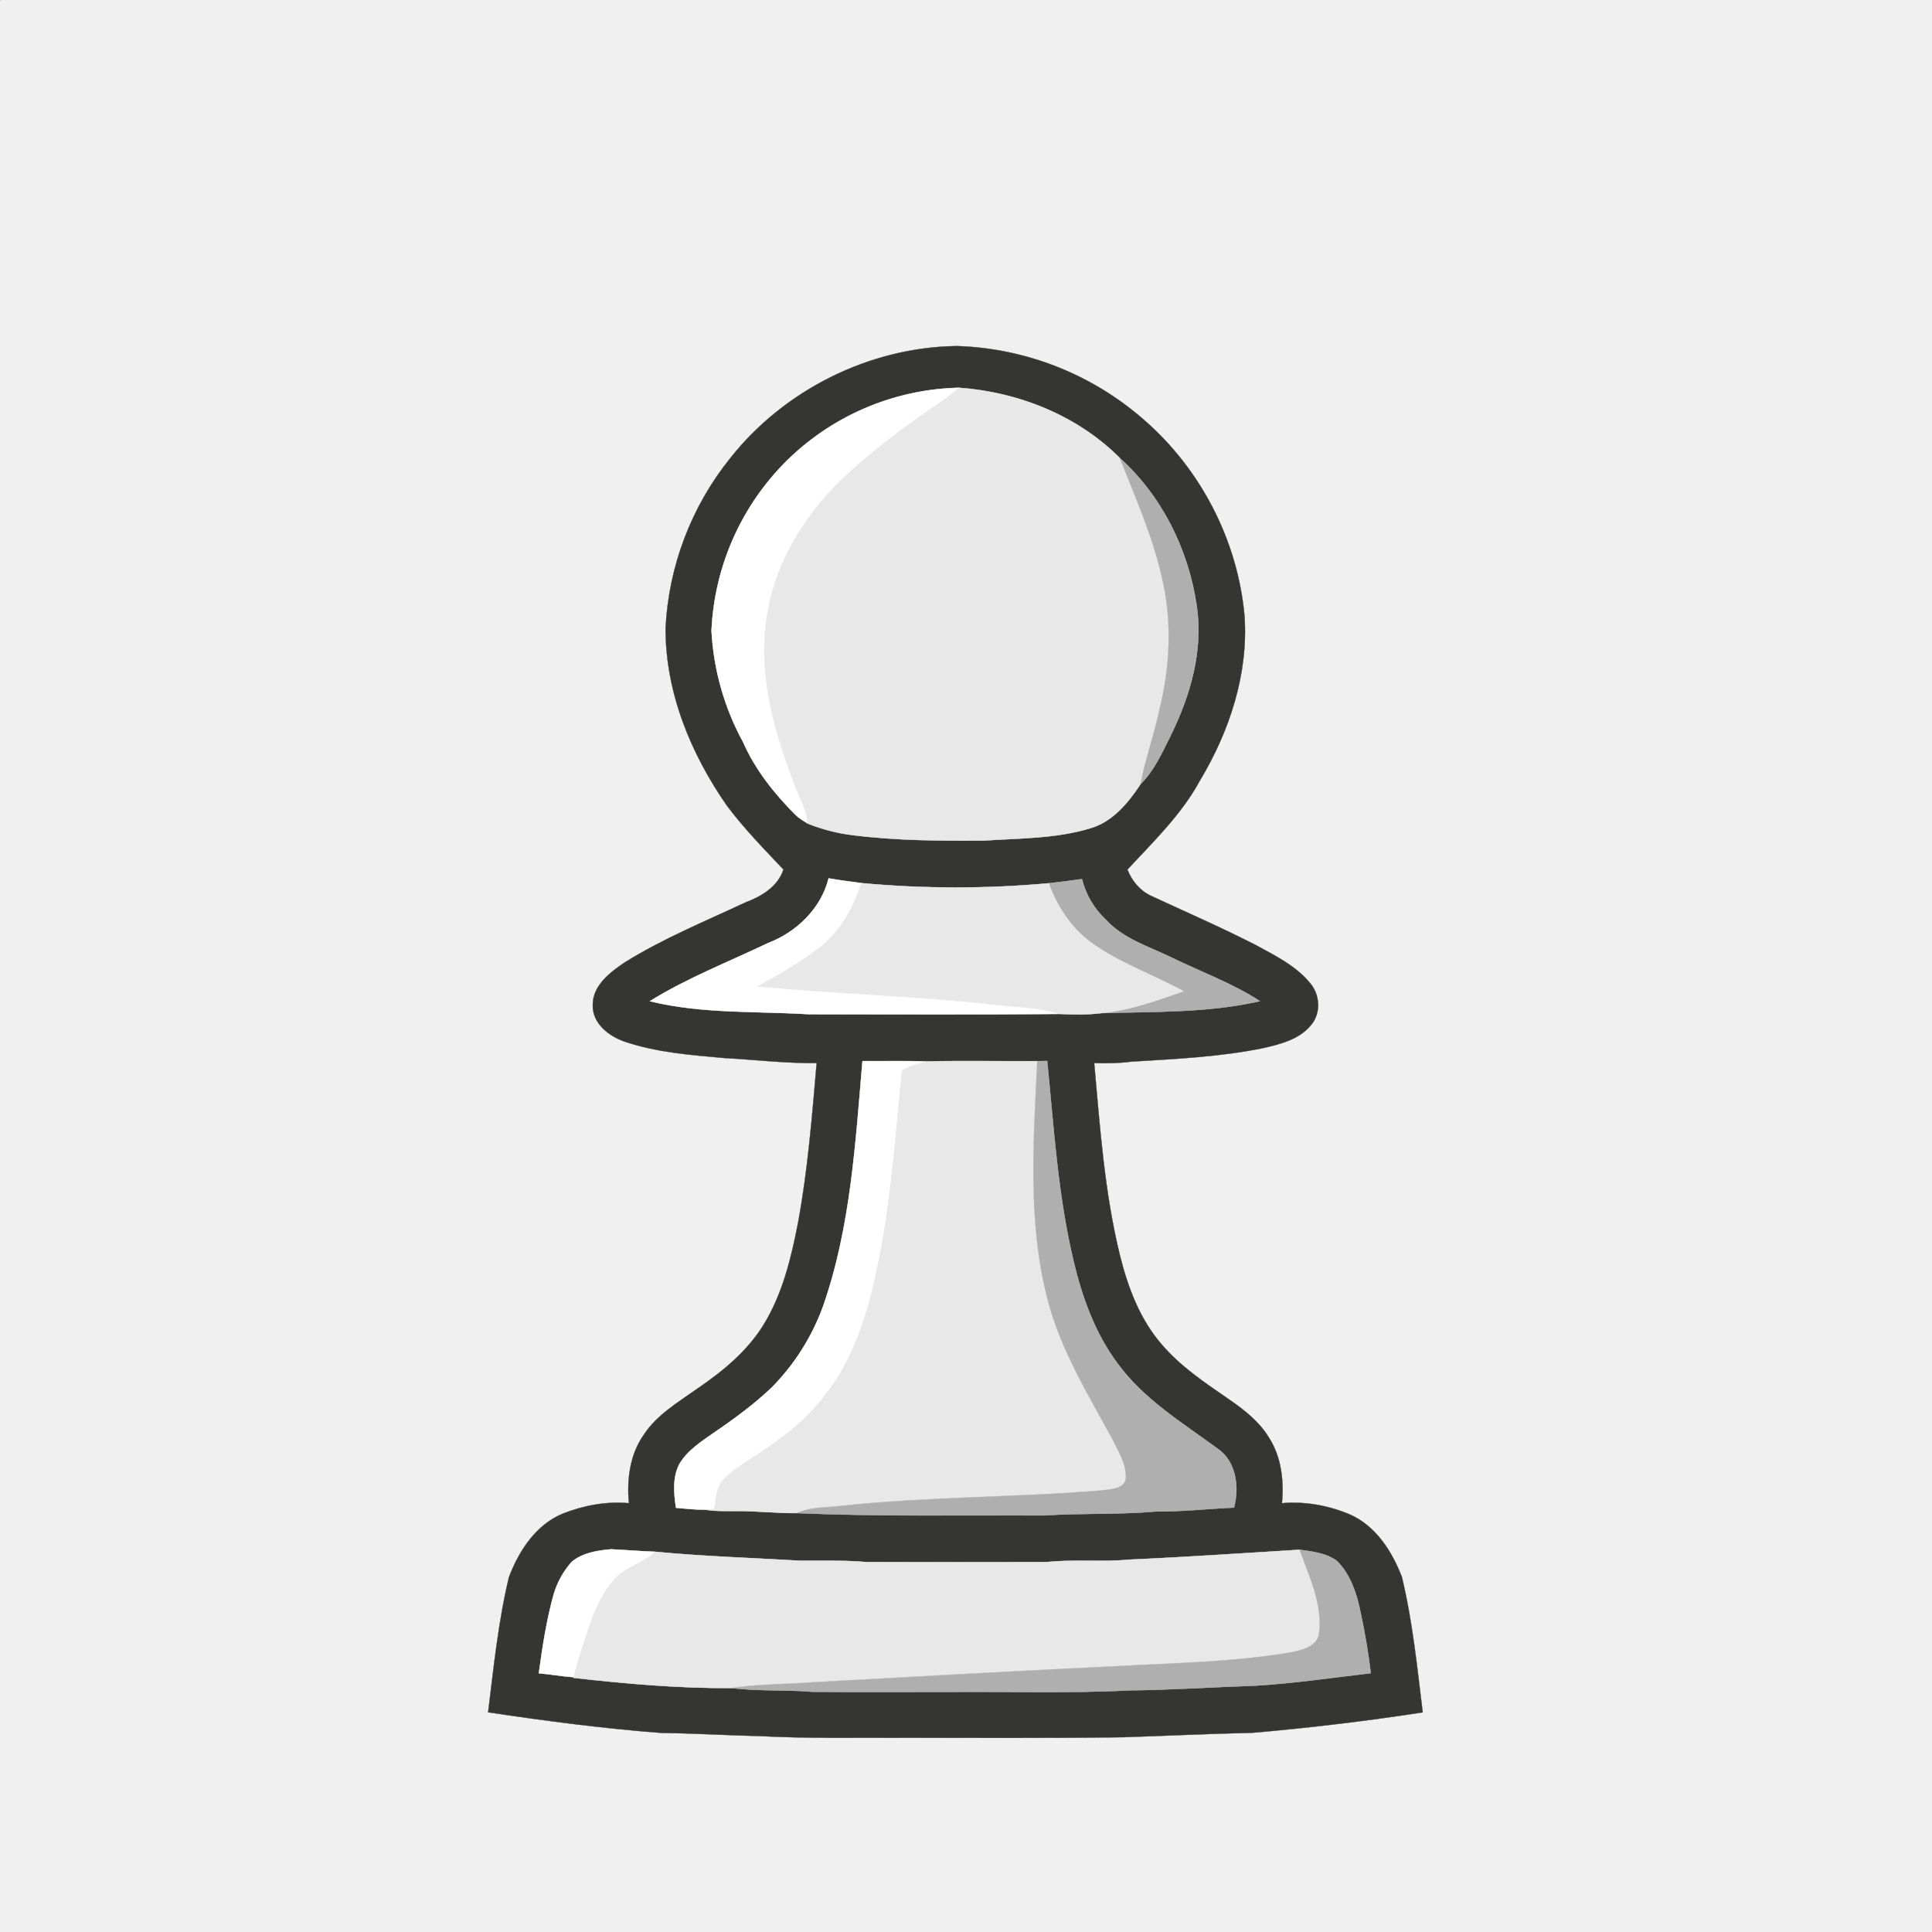
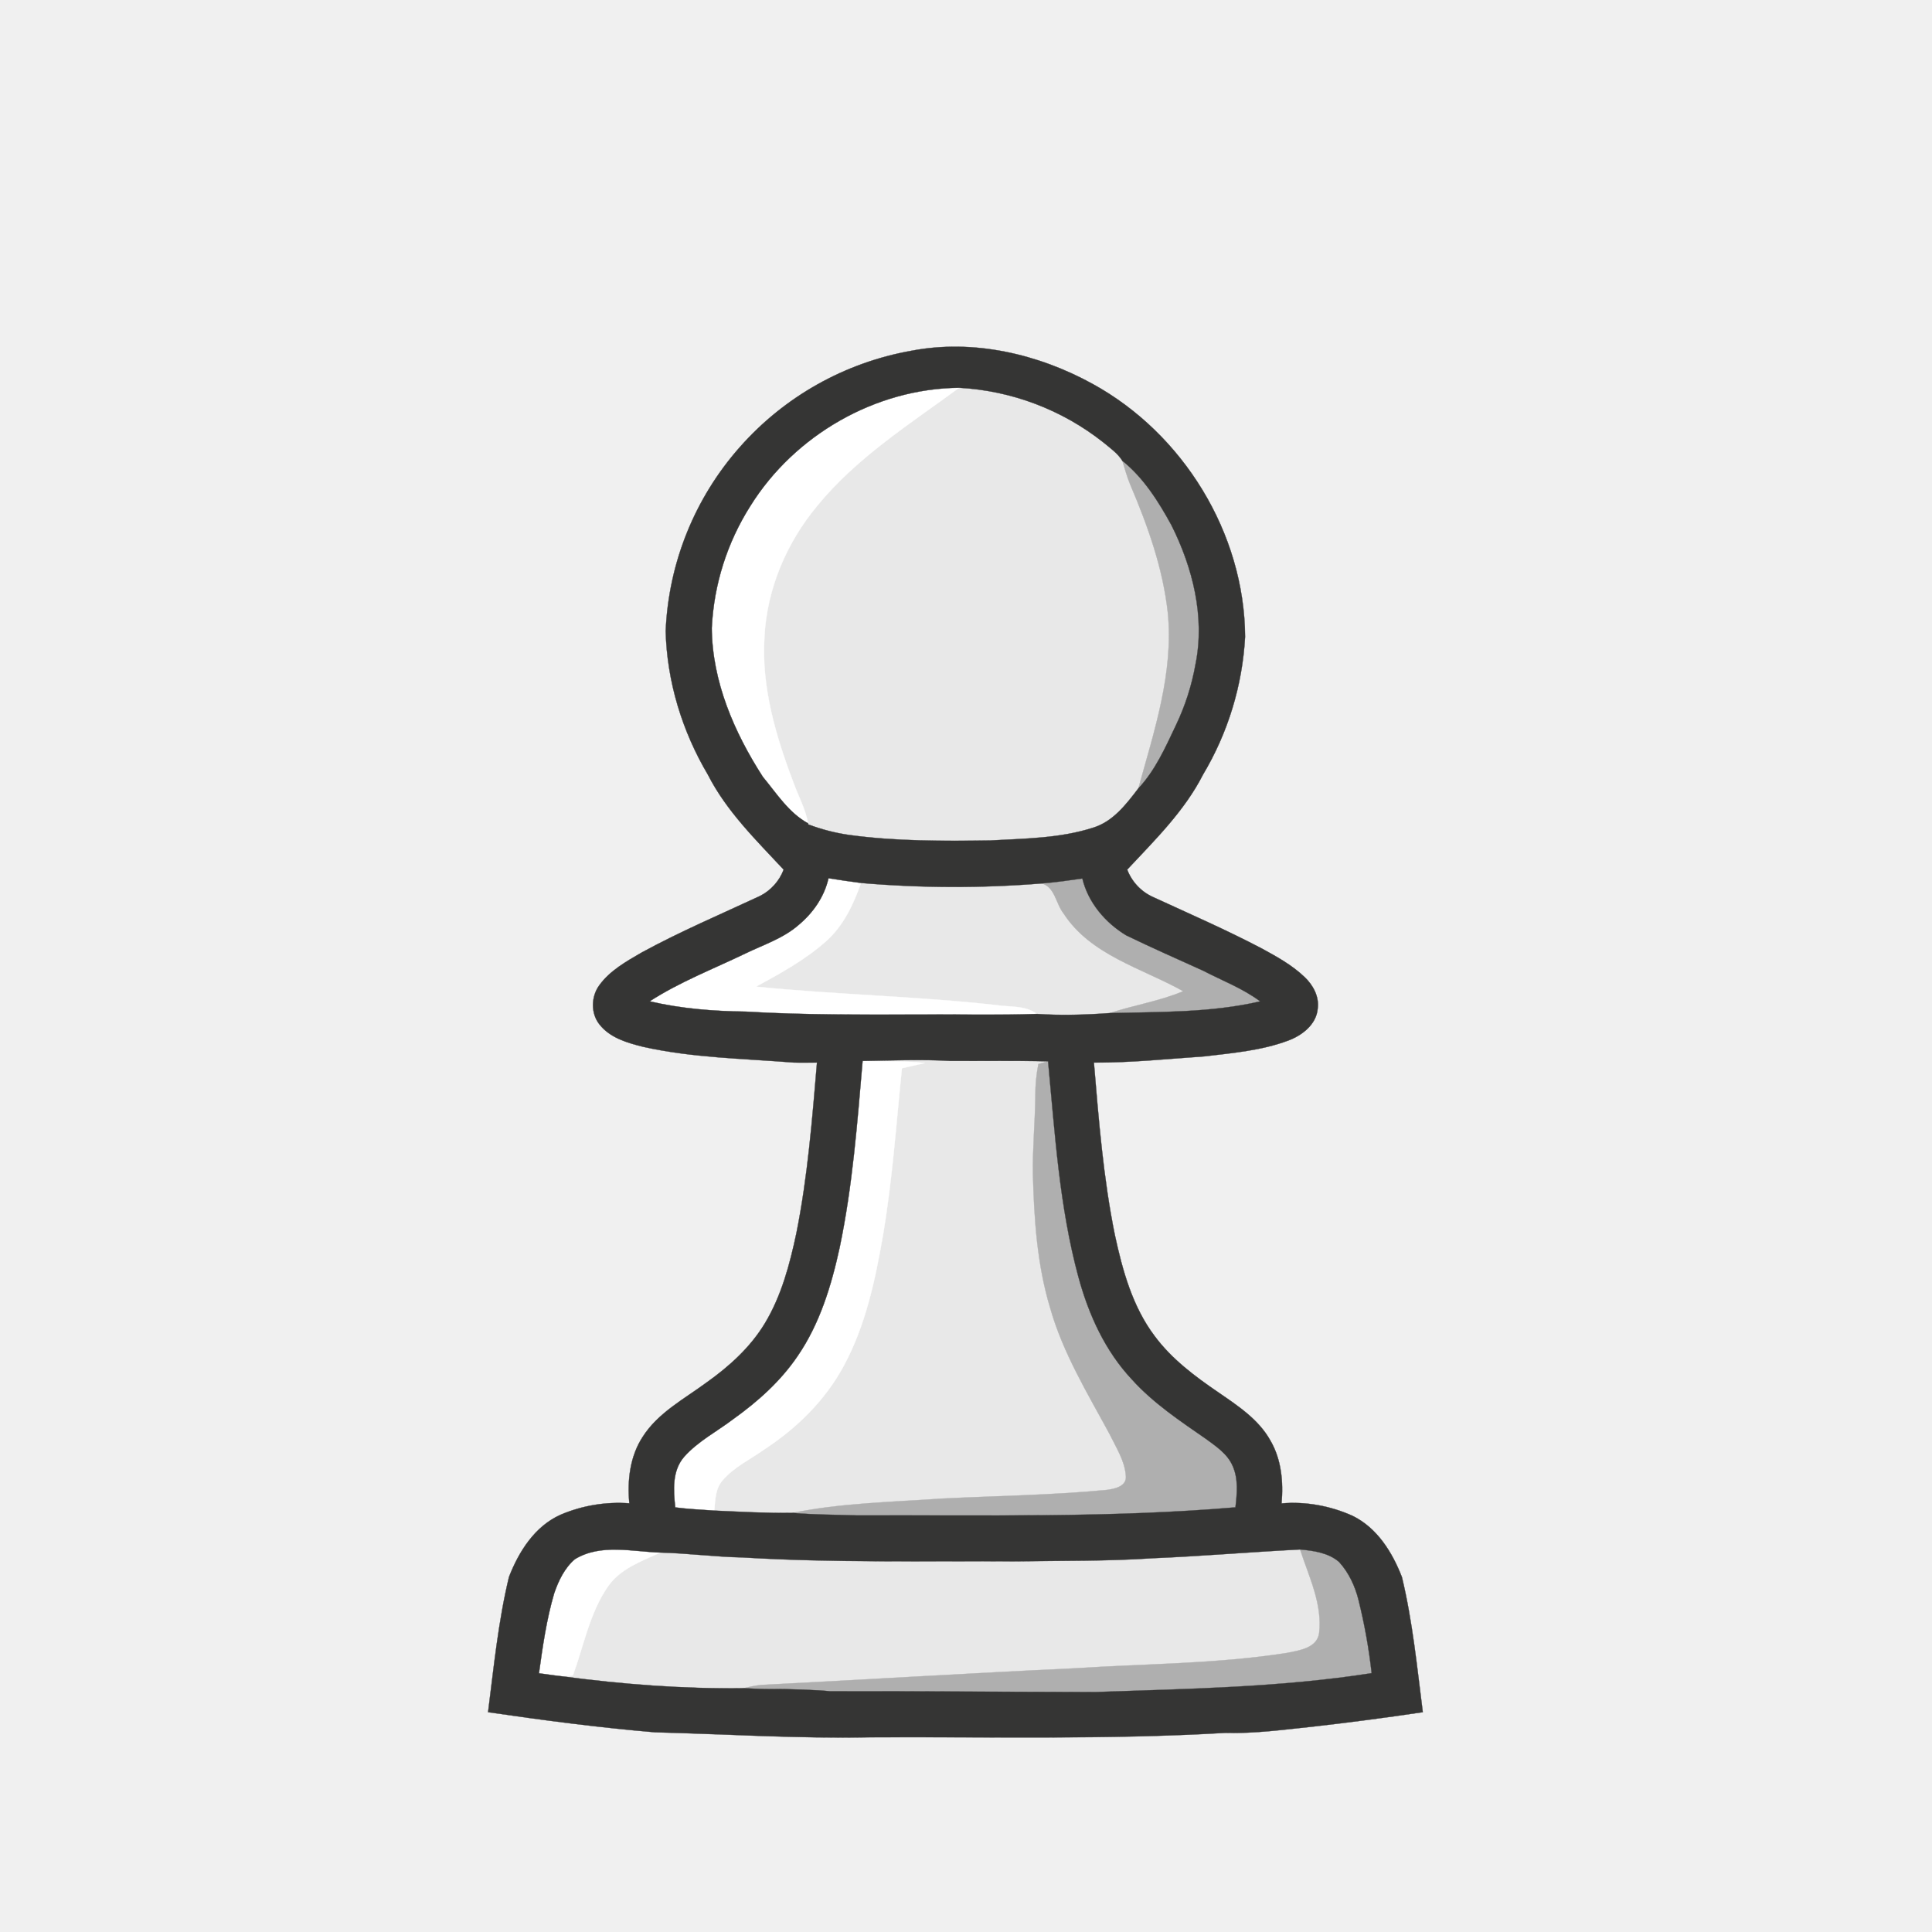
<svg xmlns="http://www.w3.org/2000/svg" viewBox="0 0 640 640">
-   <path fill="#353534" stroke="#353534" stroke-width=".09" d="M0 0h.06A.17.17 0 0 0 0 .06V0ZM241.83 151.87c17.9-22.71 46.21-36.86 75.15-37.23A98.64 98.64 0 0 1 379 139.12c18.83 16.36 31.07 40.11 33.26 64.98 1.3 19.15-4.98 38.18-14.77 54.46-6.09 11.24-15.39 20.21-24.02 29.48 1.43 3.71 4.14 7 7.79 8.7 11.59 5.38 23.31 10.48 34.69 16.3 6.52 3.56 13.51 6.96 18.25 12.89 3.07 3.77 3.37 9.68.21 13.5-3.97 4.99-10.55 6.53-16.47 7.87-14.2 2.83-28.71 3.49-43.13 4.38-4.1.55-8.23.57-12.35.47 1.93 21.36 3.41 42.9 8.55 63.79 2.63 10.51 6.55 21.03 13.74 29.32 6.33 7.48 14.58 12.91 22.57 18.44 5.03 3.47 9.98 7.38 13.16 12.72 4.01 6.37 4.86 14.18 4.18 21.54 7.68-.68 15.55.77 22.63 3.78 8.54 3.84 13.85 12.21 17.1 20.65 3.55 14.73 5.05 29.84 6.9 44.85a852.76 852.76 0 0 1-56.34 6.76c-14.31.32-28.61 1.01-42.92 1.48-25.03.35-50.06.16-75.08.18-14.98-.05-29.98.23-44.94-.55-11-.24-21.99-.94-32.99-1.06-19.19-1.47-38.29-3.98-57.32-6.83 1.86-14.98 3.36-30.07 6.9-44.78 3.31-8.72 8.9-17.33 17.84-21.03 6.9-2.72 14.47-4.14 21.9-3.45-.74-7.79.31-16.13 4.92-22.67 4.38-6.68 11.42-10.79 17.79-15.31 8.37-5.71 16.44-12.32 21.83-21.03 6.31-10.23 9.19-22.09 11.46-33.77 3.25-17.52 4.66-35.31 6.19-53.04-10.2.14-20.35-1.1-30.52-1.65-11.1-.99-22.39-1.83-33.01-5.42-5.25-1.77-10.76-6.01-10.64-12.07-.08-6.5 5.67-10.86 10.54-14.15 12.65-7.91 26.53-13.57 40-19.89 5.33-2 10.75-5.19 12.63-10.92-6.44-6.81-13.02-13.55-18.66-21.06-12.04-17.25-20.49-37.72-20.38-59.01a97.58 97.58 0 0 1 21.34-56.1m17.78 1.78a84.56 84.56 0 0 0-23.91 55.32 86.44 86.44 0 0 0 10.47 36.87c4.03 9.15 10.33 17.06 17.35 24.09 1.18 1.17 2.63 1.97 4.02 2.87a58.5 58.5 0 0 0 14.85 3.84c14.48 1.83 29.08 1.92 43.65 1.8 11.74-.78 23.76-.62 35.13-4.07 7.41-2.13 12.6-8.48 16.66-14.63 4.54-4.45 7.15-10.43 9.96-16.04 6.57-13.28 10.9-28.36 8.61-43.25-2.73-18.42-11.52-36.21-25.43-48.7-14-14.08-33.6-21.88-53.26-23.3a83.97 83.97 0 0 0-58.1 25.2m14.88 137.31c-2.47 9.95-10.59 17.82-20.01 21.41-13.13 6.29-26.82 11.58-39.22 19.29 17.26 4.23 35.13 3.25 52.72 4.32 27.62-.02 55.26.17 82.88-.1 4.61.2 9.29.33 13.89-.26 17.57-.52 35.38-.04 52.64-3.97-9.24-5.99-19.63-9.75-29.49-14.55-7.43-3.61-15.78-6.12-21.51-12.39a27.4 27.4 0 0 1-7.97-13.51c-3.67.48-7.34 1-11.02 1.39a339.54 339.54 0 0 1-62.15-.06c-3.6-.49-7.19-.95-10.76-1.57m11.22 60.53c-2.34 27.28-3.92 55.13-13.03 81.18a74.36 74.36 0 0 1-17.07 27c-5.86 5.56-12.37 10.35-19.04 14.88-4.26 2.98-8.87 5.91-11.56 10.5-2.26 4.44-1.8 9.66-1.08 14.43 3.21.3 6.43.64 9.66.62 3.44.58 6.95.43 10.44.46 6.67-.06 13.31.75 19.98.68 27.3 1.16 54.63.66 81.94.77 12.33-.83 24.71-.22 37.03-1.31 8.63.08 17.2-.92 25.81-1.28 1.8-6.86.76-15.41-5.57-19.63-11.62-8.53-24.29-16.22-32.94-28.05-7.54-10.05-11.84-22.09-14.7-34.22-5.14-21.67-6.48-43.97-8.68-66.06l-3.29.05c-12.28.09-24.58-.22-36.84.11-7.02-.27-14.04-.06-21.06-.13m-83.28 161.73c-4.54.39-9.43 1.15-13.04 4.16a28.32 28.32 0 0 0-5.97 10.73c-2.38 8.57-3.73 17.38-4.93 26.18 3.86.35 7.68 1.03 11.54 1.31l-.05.21c17.39 1.93 34.87 3.53 52.37 3.36 8.85 1.15 17.78.5 26.65 1.26 14.67.15 29.35.02 44.03.06 20.35-.21 40.73.51 61.07-.53 13.96-.14 27.9-1.09 41.86-1.56 12.77-.78 25.43-2.65 38.13-4.13a215.2 215.2 0 0 0-3.36-20.06c-1.23-6.18-3.3-12.54-7.82-17.12-3.57-2.63-8.13-3.14-12.39-3.72-18.79 1.14-37.58 2.45-56.39 3.27-9.02.87-18.09-.14-27.11.79-19.99.1-39.99.03-59.98.03-7.34-.65-14.71-.4-22.07-.46-15.97-.94-31.97-1.41-47.9-2.96-4.89-.17-9.76-.59-14.64-.82Z" />
-   <path fill="#fff" stroke="#fff" stroke-width=".09" d="M259.61 153.65a83.97 83.97 0 0 1 58.1-25.2 70.27 70.27 0 0 1-6.33 4.94c-11.48 7.66-22.53 16-32.6 25.45-12.93 12.6-22.81 29.03-24.98 47.18-2.39 17.89 2.5 35.74 8.83 52.33 1.57 4.84 4.54 9.27 4.91 14.45-1.39-.9-2.84-1.7-4.02-2.87-7.02-7.03-13.32-14.94-17.35-24.09a86.44 86.44 0 0 1-10.47-36.87 84.56 84.56 0 0 1 23.91-55.32Z" />
-   <path fill="#e8e8e8" stroke="#e8e8e8" stroke-width=".09" d="M317.71 128.45c19.66 1.42 39.26 9.22 53.26 23.3 5.11 12.93 10.81 25.73 13.89 39.36 3.5 14.4 2.79 29.6-.77 43.92-1.72 8.33-4.69 16.34-6.26 24.71-4.06 6.15-9.25 12.5-16.66 14.63-11.37 3.45-23.39 3.29-35.13 4.07-14.57.12-29.17.03-43.65-1.8a58.5 58.5 0 0 1-14.85-3.84c-.37-5.18-3.34-9.61-4.91-14.45-6.33-16.59-11.22-34.44-8.83-52.33 2.17-18.15 12.05-34.58 24.98-47.18 10.07-9.45 21.12-17.79 32.6-25.45 2.22-1.5 4.3-3.2 6.33-4.94Z" />
-   <path fill="#afafaf" stroke="#afafaf" stroke-width=".09" d="M370.97 151.75c13.91 12.49 22.7 30.28 25.43 48.7 2.29 14.89-2.04 29.97-8.61 43.25-2.81 5.61-5.42 11.59-9.96 16.04 1.57-8.37 4.54-16.38 6.26-24.71 3.56-14.32 4.27-29.52.77-43.92-3.08-13.63-8.78-26.43-13.89-39.36Z" />
-   <path fill="#fff" stroke="#fff" stroke-width=".09" d="M274.49 290.96c3.57.62 7.16 1.08 10.76 1.57-2.6 8.85-7.65 17.1-15.22 22.53a151.72 151.72 0 0 1-19.21 11.7c26 2.43 52.14 3.16 78.11 5.97 7.33.93 14.84.84 21.93 3.15-27.62.27-55.26.08-82.88.1-17.59-1.07-35.46-.09-52.72-4.32 12.4-7.71 26.09-13 39.22-19.29 9.42-3.59 17.54-11.46 20.01-21.41Z" />
-   <path fill="#afafaf" stroke="#afafaf" stroke-width=".09" d="M347.4 292.59c3.68-.39 7.35-.91 11.02-1.39a27.4 27.4 0 0 0 7.97 13.51c5.73 6.27 14.08 8.78 21.51 12.39 9.86 4.8 20.25 8.56 29.49 14.55-17.26 3.93-35.07 3.45-52.64 3.97 9.44-.9 18.38-4.13 27.26-7.26-9.84-5.42-20.63-9.14-29.87-15.62-6.98-4.87-11.9-12.2-14.74-20.15Z" />
-   <path fill="#e8e8e8" stroke="#e8e8e8" stroke-width=".09" d="M285.25 292.53a339.54 339.54 0 0 0 62.15.06c2.84 7.95 7.76 15.28 14.74 20.15 9.24 6.48 20.03 10.2 29.87 15.62-8.88 3.13-17.82 6.36-27.26 7.26-4.6.59-9.28.46-13.89.26-7.09-2.31-14.6-2.22-21.93-3.15-25.97-2.81-52.11-3.54-78.11-5.97a151.72 151.72 0 0 0 19.21-11.7c7.57-5.43 12.62-13.68 15.22-22.53Z" />
-   <path fill="#fff" stroke="#fff" stroke-width=".09" d="M285.71 351.49c7.02.07 14.04-.14 21.06.13-2.68.88-5.55 1.45-7.94 2.98-2.08 19.79-3.36 39.74-7.03 59.34-3.21 16.97-7.61 34.53-18.57 48.32-6.34 8.4-14.86 14.81-23.67 20.4-3.51 2.38-7.31 4.53-10.13 7.76-2.26 2.61-2.25 6.25-2.8 9.48l-3.04.2c-3.23.02-6.45-.32-9.66-.62-.72-4.77-1.18-9.99 1.08-14.43 2.69-4.59 7.3-7.52 11.56-10.5 6.67-4.53 13.18-9.32 19.04-14.88a74.36 74.36 0 0 0 17.07-27c9.11-26.05 10.69-53.9 13.03-81.18Z" />
-   <path fill="#e8e8e8" stroke="#e8e8e8" stroke-width=".09" d="M306.77 351.62c12.26-.33 24.56-.02 36.84-.11-1.22 26.13-3.24 52.85 3.3 78.47 4.27 17.02 13.62 32.04 21.89 47.31 1.9 3.97 4.49 8.08 4.15 12.65-.79 3.47-5.09 3.31-7.87 3.78-28.64 2.36-57.45 2.05-86.05 5.08-5.01.7-10.31.26-15.02 2.44-6.67.07-13.31-.74-19.98-.68-3.49-.03-7 .12-10.44-.46l3.04-.2c.55-3.23.54-6.87 2.8-9.48 2.82-3.23 6.62-5.38 10.13-7.76 8.81-5.59 17.33-12 23.67-20.4 10.96-13.79 15.36-31.35 18.57-48.32 3.67-19.6 4.95-39.55 7.03-59.34 2.39-1.53 5.26-2.1 7.94-2.98Z" />
-   <path fill="#afafaf" stroke="#afafaf" stroke-width=".09" d="m343.61 351.51 3.29-.05c2.2 22.09 3.54 44.39 8.68 66.06 2.86 12.13 7.16 24.17 14.7 34.22 8.65 11.83 21.32 19.52 32.94 28.05 6.33 4.22 7.37 12.77 5.57 19.63-8.61.36-17.18 1.36-25.81 1.28-12.32 1.09-24.7.48-37.03 1.31-27.31-.11-54.64.39-81.94-.77 4.71-2.18 10.01-1.74 15.02-2.44 28.6-3.03 57.41-2.72 86.05-5.08 2.78-.47 7.08-.31 7.87-3.78.34-4.57-2.25-8.68-4.15-12.65-8.27-15.27-17.62-30.29-21.89-47.31-6.54-25.62-4.52-52.34-3.3-78.47Z" />
-   <path fill="#fff" stroke="#fff" stroke-width=".09" d="M202.43 513.22c4.88.23 9.75.65 14.64.82-3.9 3.71-9.49 4.88-13.21 8.79-3.96 4.12-6.32 9.47-8.27 14.77a225.46 225.46 0 0 0-5.56 18c-3.86-.28-7.68-.96-11.54-1.31 1.2-8.8 2.55-17.61 4.93-26.18a28.32 28.32 0 0 1 5.97-10.73c3.61-3.01 8.5-3.77 13.04-4.16Z" />
-   <path fill="#e8e8e8" stroke="#e8e8e8" stroke-width=".09" d="M217.07 514.04c15.93 1.55 31.93 2.02 47.9 2.96 7.36.06 14.73-.19 22.07.46 19.99 0 39.99.07 59.98-.03 9.02-.93 18.09.08 27.11-.79 18.81-.82 37.6-2.13 56.39-3.27 3.19 8.87 7.64 18.01 6.46 27.66-.66 4.55-5.85 5.64-9.6 6.38-18.95 3.2-38.22 3.46-57.37 4.53a13643.4 13643.4 0 0 0-101.05 5.36c-8.87.67-17.8.57-26.61 1.87-17.5.17-34.98-1.43-52.37-3.36l.05-.21c1.53-6.1 3.53-12.06 5.56-18 1.95-5.3 4.31-10.65 8.27-14.77 3.72-3.91 9.31-5.08 13.21-8.79Z" />
-   <path fill="#afafaf" stroke="#afafaf" stroke-width=".09" d="M430.52 513.37c4.26.58 8.82 1.09 12.39 3.72 4.52 4.58 6.59 10.94 7.82 17.12a215.2 215.2 0 0 1 3.36 20.06c-12.7 1.48-25.36 3.35-38.13 4.13-13.96.47-27.9 1.42-41.86 1.56-20.34 1.04-40.72.32-61.07.53-14.68-.04-29.36.09-44.03-.06-8.87-.76-17.8-.11-26.65-1.26 8.81-1.3 17.74-1.2 26.61-1.87 33.68-1.88 67.36-3.73 101.05-5.36 19.15-1.07 38.42-1.33 57.37-4.53 3.75-.74 8.94-1.83 9.6-6.38 1.18-9.65-3.27-18.79-6.46-27.66Z" />
+   <path fill="#e8e8e8" stroke="#e8e8e8" stroke-width=".09" d="M321.05 124.14c22.42-2.1 63.44 18.59 72.61 46.96 3.92 13.3 12.32 35.97 6.49 48.1-.01 23.35-6.95 48.21-29.85 59.04-14.11 5.9-54.14 5.5-69.08 6.07-21.76-.61-56.24-11-63.46-34.18-6.5-25.34-11.21-102.87 17.15-97.64 11.77-19.96 44.9-33.2 66.14-28.35z" />
+   <path fill="#e8e8e8" stroke="#e8e8e8" stroke-width=".09" d="M291.45 284.87c19.94 1.64 48.6-3.85 54.68 3.75 19.93-9.37 9.76 1.28 19.95 3.27 15.98 5.79 46.42 30.52 62 37.46-9.53 6.23-10.52 12.25-22.64 11.96-10.28-1.25-41.98-6.13-50.28 1.42-10.62 6.1-8.97-1.12-20.2 3.81-4.78-2.3-4.74 4.82-2.7 1.46 4.95-3.71-104.97-11.37-118.11-12.16-28.82-3.27 4.48-9 1.23-11.9 13.93-7.38 48.24-23.7 52.9-39.98zM205.03 504.11c9.08.23 12.05-7.18 39.76 4.95 5.42-4.45 54.22-.25 84.56-.08 14.97-.24 33.7 1.15 48.65.15 16.26-.68 37.59-2.28 53.85-3.1 10.1 1.37 23.56 2.31 22.42 12.01-.72 4.95 7.34 42.4 3.36 43.2-23.28 3.68-111.86 3.2-135.33 4.73-34.69 1.61-38.8 6.69-68.97-.74-1.92.2-5.35 2.82-7.23 3.22-20.1.28-48.5-3.47-68.44-6.1 1.23-.08-18.7.03-1.6-3.8-14.98 4.96-5.25-23.27.9-32.1 4.07-5.86 21.85-19.47 28.07-22.34z" />
+   <path fill="#e8e8e8" stroke="#e8e8e8" stroke-width=".09" d="M282.22 349.09c-10.09-5.36 51.97-4.51 72.21-4.27-5.66 2.35 2.24 17.72 1 23.25-1.24 25.4 2.3 35.62 12.04 59.51 6.17 15.68 28.11 30.13 32.93 46.33 10.17 4.4 13.31 24.53 17.77 31.54-6.08 1.75-40.17.75-46.85.23-21.9 1.1-41.1 1.98-65.32 4.97-13.54.59-27.63-3.85-41.03-2.33-6.78-1.58-46.92-2.33-48.3-10.95 2.46-10.5 13.13-26.03 20.41-32.41 14.6-10.94 24.62-15.68 28.76-33.44 7.1-25.36 9.25-35.33 11.97-61.39 3.65-.46 7.49-11.98.12-11.72-5.22-.23-6.74-11.16 4.3-9.32z" />
+   <path fill="#ffffff" stroke="#ffffff" stroke-width=".09" d="M248.61 167.54c14.63-23.43 41.42-38.85 69.11-39.09-16.42 12.06-34 23.17-47.02 39.13-10.14 12.18-16.67 27.49-17.47 43.39-1.06 16.58 3.74 32.82 9.56 48.15 1.62 4.54 4.04 8.83 4.88 13.62-6.39-3.48-10.43-9.93-14.97-15.4-9.47-14.69-16.79-31.55-16.92-49.29a82.72 82.72 0 0 1 12.83-40.51Z" />
+   <path fill="#afafaf" stroke="#afafaf" stroke-width=".09" d="M371.8 152.64c7.02 5.64 11.97 13.5 16.25 21.33 7.04 14.05 11.16 30.34 7.99 46a78.69 78.69 0 0 1-6.56 20.4c-3.46 7.28-6.8 14.85-12.38 20.79 5.23-18.96 11.74-38.29 9.75-58.24-1.62-14.72-6.66-28.81-12.43-42.36-1.07-2.57-1.81-5.26-2.62-7.92Z" />
+   <path fill="#ffffff" stroke="#ffffff" stroke-width=".09" d="M274.45 290.92c3.58.59 7.17 1.08 10.77 1.57-2.49 7.09-5.81 14.14-11.5 19.24-6.94 6.19-15.17 10.69-23.29 15.12 26.44 2.65 53.04 3.16 79.46 6.09 4.56.73 9.69.01 13.6 2.95-12.82.45-25.66.08-38.49.2-19.33.02-38.67.18-57.97-.98-10.68-.12-21.4-.97-31.82-3.41 9.92-6.41 20.99-10.69 31.6-15.79 6-2.92 12.57-5.01 17.68-9.46 4.82-3.99 8.58-9.38 9.96-15.53Z" />
+   <path fill="#afafaf" stroke="#afafaf" stroke-width=".09" d="M345.16 292.64c4.48-.35 8.93-.99 13.38-1.63 1.91 7.97 7.6 14.65 14.51 18.83 8.41 4.08 16.97 7.85 25.49 11.71 6.35 3.3 13.15 5.86 18.92 10.17-16.3 3.78-33.17 3.46-49.8 3.88 8.03-2.65 16.48-3.94 24.3-7.25-13.65-7.64-30.63-11.89-39.62-25.73-2.56-3.18-2.81-8.66-7.18-9.98Z" />
+   <path fill="#ffffff" stroke="#ffffff" stroke-width=".09" d="M278.17 413.15c4.25-20.32 5.81-41.06 7.58-61.71 6.86.42 13.75-.13 20.59.7l-7.57 1.73c-1.9 18.51-3.17 37.11-6.3 55.48-2.57 14.78-5.76 29.77-12.95 43.08-6.12 11.4-15.59 20.68-26.35 27.72-4.66 3.3-10.03 5.82-13.8 10.22-2.44 2.75-2.44 6.59-2.75 10.04-4.32-.32-8.64-.49-12.93-1.06-.63-5.67-1.08-12.14 2.94-16.76 4.6-5.19 10.91-8.4 16.37-12.57 8.08-5.78 15.62-12.54 21.22-20.81 7.38-10.75 11.21-23.44 13.95-36.06Z" />
+   <path fill="#afafaf" stroke="#afafaf" stroke-width=".09" d="m343.99 352.47 3.2-.89c2.27 23.89 3.73 48.06 10.02 71.33 3.36 12.44 8.84 24.58 17.75 34.06 7.07 7.84 15.91 13.71 24.52 19.68 3.39 2.49 7.18 4.99 8.88 9.02 1.9 4.3 1.41 9.12.9 13.66-41.65 3.53-83.51 2.52-125.27 2.67-7.14-.24-14.3-.21-21.42-.83 16.29-3.31 33.01-3.59 49.54-4.75 18.17-.9 36.38-1.12 54.5-2.86 2.6-.33 6.66-1.15 6.35-4.6-.32-4.99-3.17-9.32-5.29-13.71-7.37-13.65-15.6-27.06-19.83-42.12-4.3-14.31-5.28-29.33-5.67-44.19-.14-8.63.72-17.24.81-25.87a51.6 51.6 0 0 1 1.01-10.6Z" />
+   <path fill="#ffffff" stroke="#ffffff" stroke-width=".09" d="M190.45 516.49c8.59-5.21 18.89-2.48 28.29-2.19-6.22 2.87-13.22 5.31-17.3 11.17-6.14 8.83-8.04 19.62-11.66 29.55a115 115 0 0 1-3.7.27c-2.53-.25-5.03-.7-7.55-.98 1.23-8.88 2.5-17.81 5.03-26.44 1.42-4.19 3.47-8.48 6.89-11.38Z" />
+   <path fill="#afafaf" stroke="#afafaf" stroke-width=".09" d="M430.67 513.28c4.48.4 9.38 1.09 12.91 4.13 3.21 3.52 5.28 7.97 6.44 12.57a186.86 186.86 0 0 1 4.36 24.28c-30.25 4.73-60.91 5.19-91.43 6.25-30.65-.05-61.31-.04-91.96 0-5.34.15-10.64-.64-15.97-.51-2.92 0-5.93.28-8.72-.76 1.88-.4 3.74-.87 5.66-1.06 34.68-1.78 69.35-3.92 104.04-5.53 23.47-1.54 47.13-1.44 70.41-5.11 3.98-.81 9.85-1.58 10.57-6.53 1.14-9.7-3.4-18.74-6.31-27.73Z" />
+   <path fill="#353534" stroke="#353534" stroke-width=".09" d="M301.91 116.2c20.49-3.93 41.96 1.02 60.04 10.98 29.99 16.46 50.3 49.46 50.5 83.78a99.69 99.69 0 0 1-13.95 45.66c-6.15 12.08-15.95 21.65-25.1 31.45a16.34 16.34 0 0 0 8.52 9.07c12.06 5.55 24.23 10.85 35.99 17.02 5.03 2.75 10.15 5.55 14.31 9.56 2.76 2.64 4.79 6.37 4.3 10.29-.4 5.34-5.17 8.99-9.84 10.71-8.84 3.29-18.34 4.1-27.64 5.21-12.22.84-24.43 2.12-36.67 2.06 1.6 19.12 3.12 38.31 6.95 57.15 2.53 11.7 5.83 23.69 13.14 33.4 5.66 7.66 13.39 13.42 21.19 18.74 6.42 4.42 13.28 8.91 17.17 15.9 3.67 6.26 4.34 13.75 3.71 20.85 7.98-.7 16.16.81 23.46 4.08 8.19 3.97 13.24 12.12 16.42 20.34 3.53 14.69 5 29.76 6.91 44.73a1056.8 1056.8 0 0 1-36.36 4.78c-9.64 1-19.28 2.35-28.99 2.07-39.28 2.31-78.65 1.26-117.97 1.47-23.72.46-47.39-1.05-71.07-1.66-18.49-1.56-36.89-3.98-55.25-6.66 1.91-14.99 3.38-30.09 6.93-44.8 3.27-8.42 8.55-16.79 17.09-20.6a48.9 48.9 0 0 1 22.78-3.78c-.72-7.54.19-15.54 4.41-22.01 5.07-7.98 13.67-12.49 21.08-17.95 7.53-5.34 14.57-11.68 19.39-19.65 5.5-9.11 8.26-19.55 10.45-29.87 3.73-18.64 5.24-37.62 6.83-56.53-2.57 0-5.13.07-7.69-.01-16.68-1.32-33.57-1.55-49.97-5.23-5.21-1.3-10.89-2.95-14.36-7.35-2.96-3.67-2.85-9.23-.11-12.99 3.53-4.9 8.96-7.92 14.08-10.89 12.72-6.94 26.08-12.61 39.21-18.73a16.31 16.31 0 0 0 7.8-8.71c-9.15-9.81-18.97-19.39-25.12-31.49-8.5-14.36-13.55-30.83-13.96-47.54a98.1 98.1 0 0 1 24.58-60.96 98.81 98.81 0 0 1 56.81-31.89m-53.3 51.34a82.72 82.72 0 0 0-12.83 40.51c.13 17.74 7.45 34.6 16.92 49.29 4.54 5.47 8.58 11.92 14.97 15.4l.07.36a63.77 63.77 0 0 0 13.53 3.49c15.48 2.12 31.14 2.04 46.73 1.83 11.4-.64 23.08-.69 34.06-4.22 6.64-2 11.01-7.77 15.04-13.04 5.58-5.94 8.92-13.51 12.38-20.79a78.69 78.69 0 0 0 6.56-20.4c3.17-15.66-.95-31.95-7.99-46-4.28-7.83-9.23-15.69-16.25-21.33-1.56-2.51-4.08-4.24-6.32-6.11a84.44 84.44 0 0 0-47.76-18.08c-27.69.24-54.48 15.66-69.11 39.09m25.84 123.38c-1.38 6.15-5.14 11.54-9.96 15.53-5.11 4.45-11.68 6.54-17.68 9.46-10.61 5.1-21.68 9.38-31.6 15.79 10.42 2.44 21.14 3.29 31.82 3.41 19.3 1.16 38.64 1 57.97.98 12.83-.12 25.67.25 38.49-.2 7.99.53 16.16.29 24.17-.29 16.63-.42 33.5-.1 49.8-3.88-5.77-4.31-12.57-6.87-18.92-10.17-8.52-3.86-17.08-7.63-25.49-11.71-6.91-4.18-12.6-10.86-14.51-18.83-4.45.64-8.9 1.28-13.38 1.63a361.35 361.35 0 0 1-59.94-.15c-3.6-.49-7.19-.98-10.77-1.57m11.3 60.52c-1.77 20.65-3.33 41.39-7.58 61.71-2.74 12.62-6.57 25.31-13.95 36.06-5.6 8.27-13.14 15.03-21.22 20.81-5.46 4.17-11.77 7.38-16.37 12.57-4.02 4.62-3.57 11.09-2.94 16.76 4.29.57 8.61.74 12.93 1.06 8.64.38 17.32.88 25.95.76 7.12.62 14.28.59 21.42.83 41.76-.15 83.62.86 125.27-2.67.51-4.54 1-9.36-.9-13.66-1.7-4.03-5.49-6.53-8.88-9.02-8.61-5.97-17.45-11.84-24.52-19.68-8.91-9.48-14.39-21.62-17.75-34.06-6.29-23.27-7.75-47.44-10.02-71.33-10.74-.28-21.48-.08-32.22-.14-9.73-.55-19.48-.15-29.22 0m-95.3 165.05c-3.42 2.9-5.47 7.19-6.89 11.38-2.53 8.63-3.8 17.56-5.03 26.44 2.52.28 5.02.73 7.55.98 19.94 2.64 40.11 4.23 60.22 3.95 3.8.2 6.42.31 9.34.31 5.33-.13 16.31.35 19.3.72 30.65-.04 57.36.19 88.01.24 30.52-1.06 61.18-1.52 91.43-6.25a186.86 186.86 0 0 0-4.36-24.28c-1.16-4.6-3.23-9.05-6.44-12.57-3.53-3.04-8.43-3.73-12.91-4.13-16.26.82-32.49 2.22-48.75 2.9-14.96 1-29.96.79-44.93 1.03-30.34-.17-60.72.53-91.02-1.29-9.1-.18-18.15-1.39-27.23-1.62-9.4-.29-19.7-3.02-28.29 2.19z" />
</svg>
